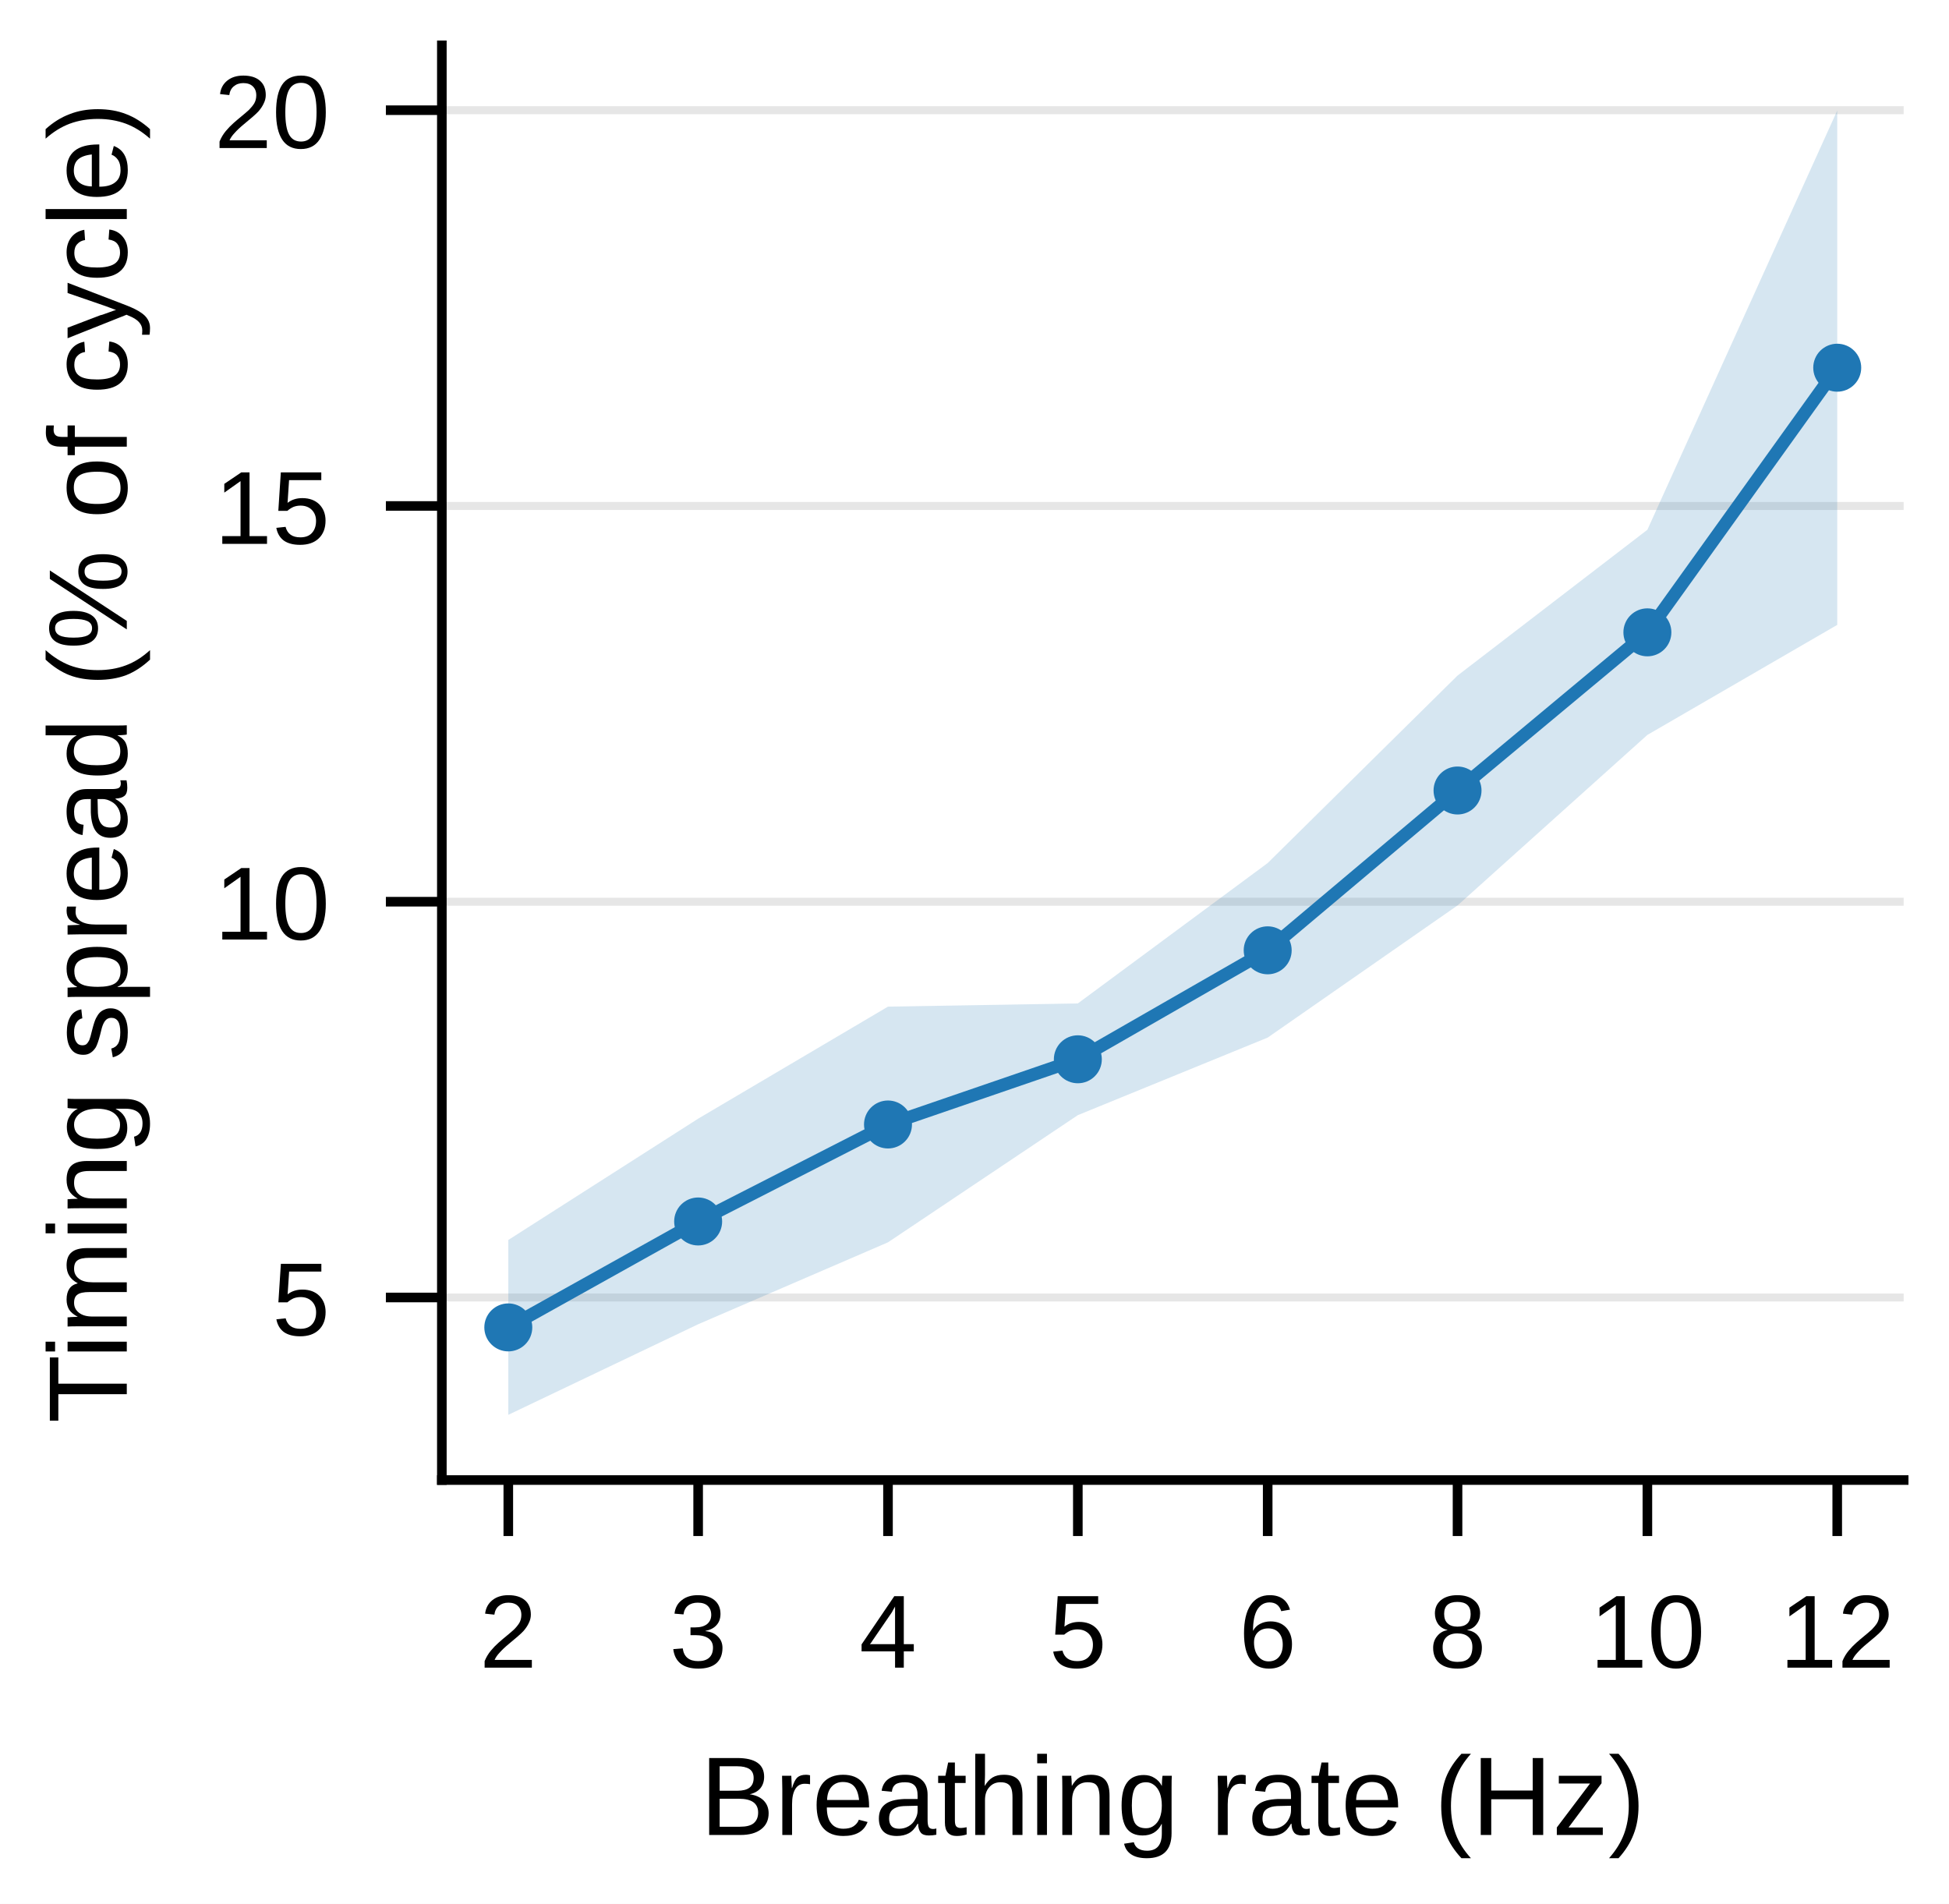
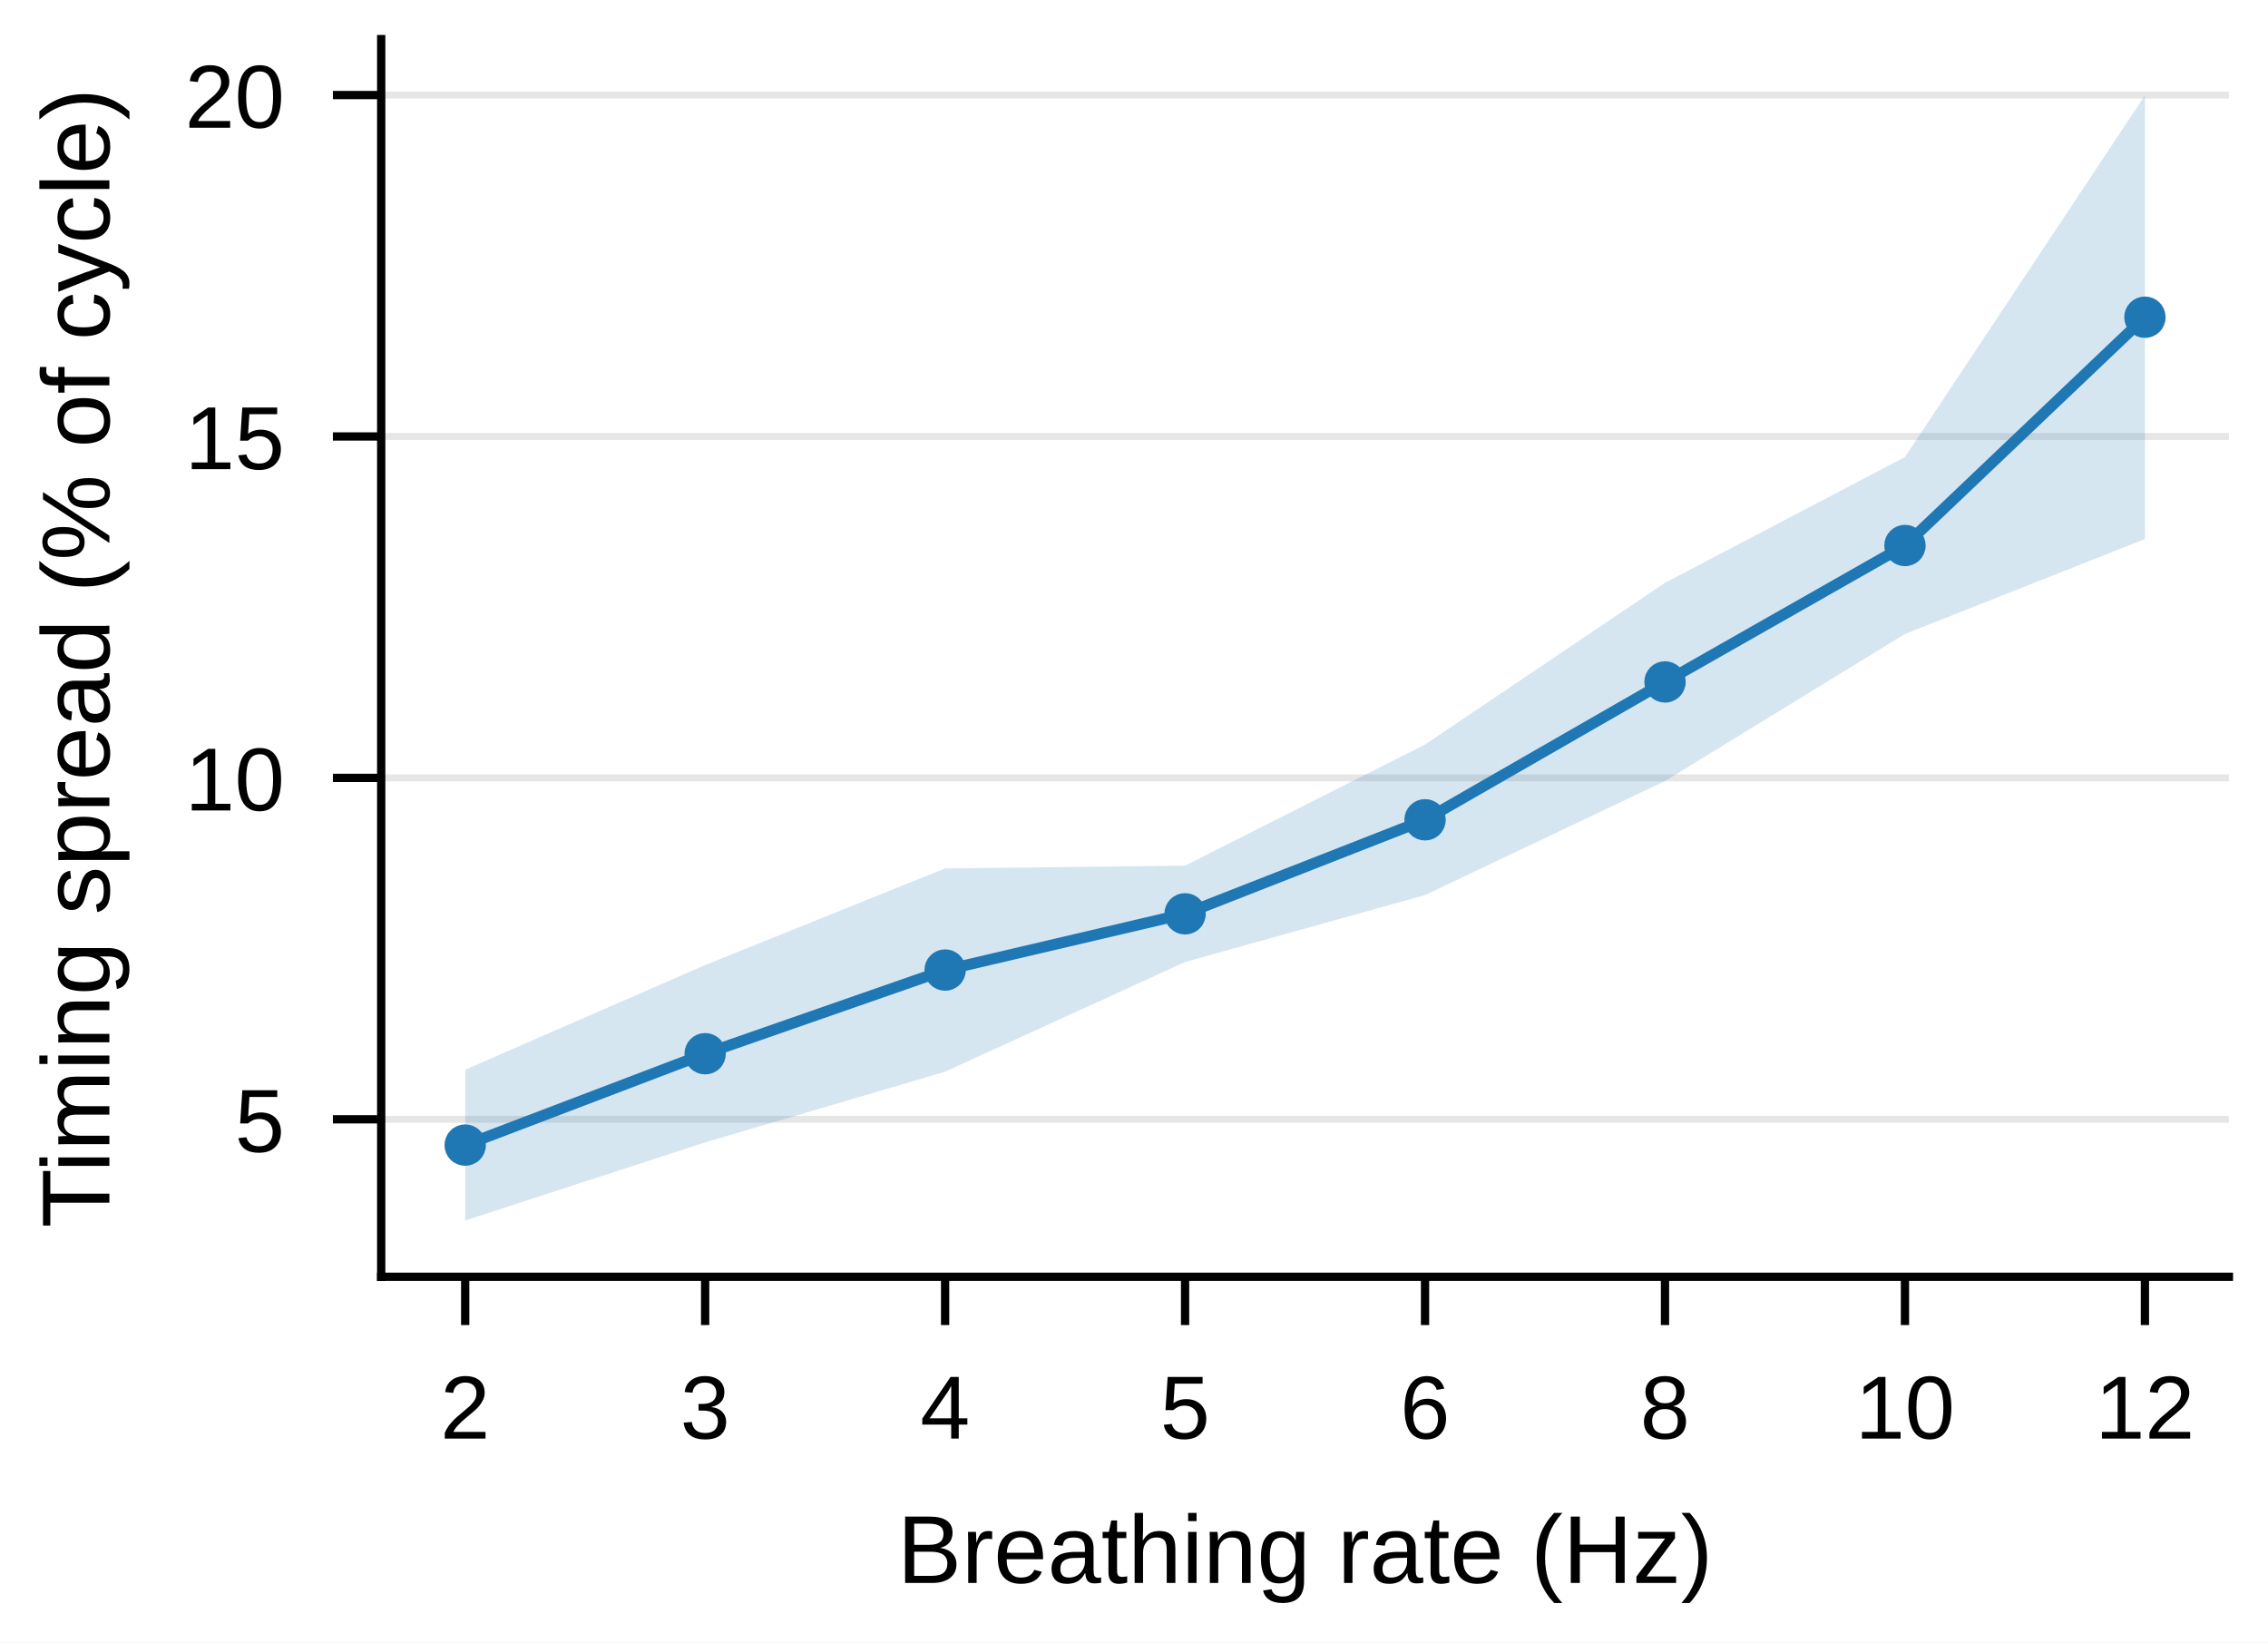
- <svg xmlns="http://www.w3.org/2000/svg" xmlns:xlink="http://www.w3.org/1999/xlink" width="121.89pt" height="119.055pt" viewBox="0 0 121.89 119.055" version="1.1">
+ <svg xmlns="http://www.w3.org/2000/svg" xmlns:xlink="http://www.w3.org/1999/xlink" width="164.409pt" height="119.055pt" viewBox="0 0 164.409 119.055" version="1.1">
  <defs>
    <style type="text/css">*{stroke-linejoin: round; stroke-linecap: butt}</style>
  </defs>
  <g id="figure_1">
    <g id="patch_1">
-       <path d="M 0 119.055  L 121.89 119.055  L 121.89 0  L 0 0  z " style="fill: #ffffff" />
+       <path d="M 0 119.055  L 164.409 119.055  L 164.409 0  L 0 0  z " style="fill: #ffffff" />
    </g>
    <g id="axes_1">
      <g id="patch_2">
-         <path d="M 27.633 92.551  L 119.055 92.551  L 119.055 2.835  L 27.633 2.835  z " style="fill: #ffffff" />
+         <path d="M 27.633 92.551  L 161.575 92.551  L 161.575 2.835  L 27.633 2.835  z " style="fill: #ffffff" />
      </g>
      <g id="matplotlib.axis_1">
        <g id="xtick_1">
          <g id="line2d_1">
            <defs>
-               <path id="m8fa5faf0cb" d="M 0 0  L 0 3.5  " style="stroke: #000000; stroke-width: 0.6" />
+               <path id="m233d688f6e" d="M 0 0  L 0 3.5  " style="stroke: #000000; stroke-width: 0.6" />
            </defs>
            <g>
-               <use xlink:href="#m8fa5faf0cb" x="31.789" y="92.551" style="stroke: #000000; stroke-width: 0.6" />
+               <use xlink:href="#m233d688f6e" x="33.722" y="92.551" style="stroke: #000000; stroke-width: 0.6" />
            </g>
          </g>
          <g id="text_1">
-             <text style="font-size: 6.5px; font-family: 'Arial', 'Helvetica', 'DejaVu Sans', sans-serif; text-anchor: middle" x="31.789" y="104.283" transform="rotate(-0 31.78887 104.2831)">2</text>
+             <text style="font-size: 6.5px; font-family: 'Arial', 'Helvetica', 'DejaVu Sans', sans-serif; text-anchor: middle" x="33.722" y="104.283" transform="rotate(-0 33.72159 104.2831)">2</text>
          </g>
        </g>
        <g id="xtick_2">
          <g id="line2d_2">
            <g>
-               <use xlink:href="#m8fa5faf0cb" x="43.662" y="92.551" style="stroke: #000000; stroke-width: 0.6" />
+               <use xlink:href="#m233d688f6e" x="51.117" y="92.551" style="stroke: #000000; stroke-width: 0.6" />
            </g>
          </g>
          <g id="text_2">
-             <text style="font-size: 6.5px; font-family: 'Arial', 'Helvetica', 'DejaVu Sans', sans-serif; text-anchor: middle" x="43.662" y="104.283" transform="rotate(-0 43.66183 104.2831)">3</text>
+             <text style="font-size: 6.5px; font-family: 'Arial', 'Helvetica', 'DejaVu Sans', sans-serif; text-anchor: middle" x="51.117" y="104.283" transform="rotate(-0 51.11658 104.2831)">3</text>
          </g>
        </g>
        <g id="xtick_3">
          <g id="line2d_3">
            <g>
-               <use xlink:href="#m8fa5faf0cb" x="55.535" y="92.551" style="stroke: #000000; stroke-width: 0.6" />
+               <use xlink:href="#m233d688f6e" x="68.512" y="92.551" style="stroke: #000000; stroke-width: 0.6" />
            </g>
          </g>
          <g id="text_3">
-             <text style="font-size: 6.5px; font-family: 'Arial', 'Helvetica', 'DejaVu Sans', sans-serif; text-anchor: middle" x="55.535" y="104.283" transform="rotate(-0 55.53479 104.2831)">4</text>
+             <text style="font-size: 6.5px; font-family: 'Arial', 'Helvetica', 'DejaVu Sans', sans-serif; text-anchor: middle" x="68.512" y="104.283" transform="rotate(-0 68.51158 104.2831)">4</text>
          </g>
        </g>
        <g id="xtick_4">
          <g id="line2d_4">
            <g>
-               <use xlink:href="#m8fa5faf0cb" x="67.408" y="92.551" style="stroke: #000000; stroke-width: 0.6" />
+               <use xlink:href="#m233d688f6e" x="85.907" y="92.551" style="stroke: #000000; stroke-width: 0.6" />
            </g>
          </g>
          <g id="text_4">
-             <text style="font-size: 6.5px; font-family: 'Arial', 'Helvetica', 'DejaVu Sans', sans-serif; text-anchor: middle" x="67.408" y="104.283" transform="rotate(-0 67.40775 104.2831)">5</text>
+             <text style="font-size: 6.5px; font-family: 'Arial', 'Helvetica', 'DejaVu Sans', sans-serif; text-anchor: middle" x="85.907" y="104.283" transform="rotate(-0 85.90657 104.2831)">5</text>
          </g>
        </g>
        <g id="xtick_5">
          <g id="line2d_5">
            <g>
-               <use xlink:href="#m8fa5faf0cb" x="79.281" y="92.551" style="stroke: #000000; stroke-width: 0.6" />
+               <use xlink:href="#m233d688f6e" x="103.302" y="92.551" style="stroke: #000000; stroke-width: 0.6" />
            </g>
          </g>
          <g id="text_5">
-             <text style="font-size: 6.5px; font-family: 'Arial', 'Helvetica', 'DejaVu Sans', sans-serif; text-anchor: middle" x="79.281" y="104.283" transform="rotate(-0 79.28071 104.2831)">6</text>
+             <text style="font-size: 6.5px; font-family: 'Arial', 'Helvetica', 'DejaVu Sans', sans-serif; text-anchor: middle" x="103.302" y="104.283" transform="rotate(-0 103.3016 104.2831)">6</text>
          </g>
        </g>
        <g id="xtick_6">
          <g id="line2d_6">
            <g>
-               <use xlink:href="#m8fa5faf0cb" x="91.154" y="92.551" style="stroke: #000000; stroke-width: 0.6" />
+               <use xlink:href="#m233d688f6e" x="120.697" y="92.551" style="stroke: #000000; stroke-width: 0.6" />
            </g>
          </g>
          <g id="text_6">
-             <text style="font-size: 6.5px; font-family: 'Arial', 'Helvetica', 'DejaVu Sans', sans-serif; text-anchor: middle" x="91.154" y="104.283" transform="rotate(-0 91.15367 104.2831)">8</text>
+             <text style="font-size: 6.5px; font-family: 'Arial', 'Helvetica', 'DejaVu Sans', sans-serif; text-anchor: middle" x="120.697" y="104.283" transform="rotate(-0 120.6966 104.2831)">8</text>
          </g>
        </g>
        <g id="xtick_7">
          <g id="line2d_7">
            <g>
-               <use xlink:href="#m8fa5faf0cb" x="103.027" y="92.551" style="stroke: #000000; stroke-width: 0.6" />
+               <use xlink:href="#m233d688f6e" x="138.092" y="92.551" style="stroke: #000000; stroke-width: 0.6" />
            </g>
          </g>
          <g id="text_7">
-             <text style="font-size: 6.5px; font-family: 'Arial', 'Helvetica', 'DejaVu Sans', sans-serif; text-anchor: middle" x="103.027" y="104.283" transform="rotate(-0 103.0266 104.2831)">10</text>
+             <text style="font-size: 6.5px; font-family: 'Arial', 'Helvetica', 'DejaVu Sans', sans-serif; text-anchor: middle" x="138.092" y="104.283" transform="rotate(-0 138.0916 104.2831)">10</text>
          </g>
        </g>
        <g id="xtick_8">
          <g id="line2d_8">
            <g>
-               <use xlink:href="#m8fa5faf0cb" x="114.9" y="92.551" style="stroke: #000000; stroke-width: 0.6" />
+               <use xlink:href="#m233d688f6e" x="155.487" y="92.551" style="stroke: #000000; stroke-width: 0.6" />
            </g>
          </g>
          <g id="text_8">
-             <text style="font-size: 6.5px; font-family: 'Arial', 'Helvetica', 'DejaVu Sans', sans-serif; text-anchor: middle" x="114.9" y="104.283" transform="rotate(-0 114.8996 104.2831)">12</text>
+             <text style="font-size: 6.5px; font-family: 'Arial', 'Helvetica', 'DejaVu Sans', sans-serif; text-anchor: middle" x="155.487" y="104.283" transform="rotate(-0 155.4866 104.2831)">12</text>
          </g>
        </g>
        <g id="text_9">
-           <text style="font-size: 7px; font-family: 'Arial', 'Helvetica', 'DejaVu Sans', sans-serif; text-anchor: middle" x="73.344" y="114.747" transform="rotate(-0 73.34423 114.7472)">Breathing rate (Hz)</text>
+           <text style="font-size: 7px; font-family: 'Arial', 'Helvetica', 'DejaVu Sans', sans-serif; text-anchor: middle" x="94.604" y="114.747" transform="rotate(-0 94.60407 114.7472)">Breathing rate (Hz)</text>
        </g>
      </g>
      <g id="matplotlib.axis_2">
        <g id="ytick_1">
          <g id="line2d_9">
-             <path d="M 27.633 81.135  L 119.055 81.135  " clip-path="url(#p9fb0a8c546)" style="fill: none; stroke: #e6e6e6; stroke-width: 0.5; stroke-linecap: square" />
+             <path d="M 27.633 81.135  L 161.575 81.135  " clip-path="url(#pb1baaa57aa)" style="fill: none; stroke: #e6e6e6; stroke-width: 0.5; stroke-linecap: square" />
          </g>
          <g id="line2d_10">
            <defs>
-               <path id="m1448c9ea35" d="M 0 0  L -3.5 0  " style="stroke: #000000; stroke-width: 0.6" />
+               <path id="mc9da53f864" d="M 0 0  L -3.5 0  " style="stroke: #000000; stroke-width: 0.6" />
            </defs>
            <g>
-               <use xlink:href="#m1448c9ea35" x="27.633" y="81.135" style="stroke: #000000; stroke-width: 0.6" />
+               <use xlink:href="#mc9da53f864" x="27.633" y="81.135" style="stroke: #000000; stroke-width: 0.6" />
            </g>
          </g>
          <g id="text_10">
            <text style="font-size: 6.5px; font-family: 'Arial', 'Helvetica', 'DejaVu Sans', sans-serif; text-anchor: end" x="20.633" y="83.502" transform="rotate(-0 20.63334 83.50151)">5</text>
          </g>
        </g>
        <g id="ytick_2">
          <g id="line2d_11">
-             <path d="M 27.633 56.387  L 119.055 56.387  " clip-path="url(#p9fb0a8c546)" style="fill: none; stroke: #e6e6e6; stroke-width: 0.5; stroke-linecap: square" />
+             <path d="M 27.633 56.387  L 161.575 56.387  " clip-path="url(#pb1baaa57aa)" style="fill: none; stroke: #e6e6e6; stroke-width: 0.5; stroke-linecap: square" />
          </g>
          <g id="line2d_12">
            <g>
-               <use xlink:href="#m1448c9ea35" x="27.633" y="56.387" style="stroke: #000000; stroke-width: 0.6" />
+               <use xlink:href="#mc9da53f864" x="27.633" y="56.387" style="stroke: #000000; stroke-width: 0.6" />
            </g>
          </g>
          <g id="text_11">
            <text style="font-size: 6.5px; font-family: 'Arial', 'Helvetica', 'DejaVu Sans', sans-serif; text-anchor: end" x="20.633" y="58.753" transform="rotate(-0 20.63334 58.75348)">10</text>
          </g>
        </g>
        <g id="ytick_3">
          <g id="line2d_13">
-             <path d="M 27.633 31.639  L 119.055 31.639  " clip-path="url(#p9fb0a8c546)" style="fill: none; stroke: #e6e6e6; stroke-width: 0.5; stroke-linecap: square" />
+             <path d="M 27.633 31.639  L 161.575 31.639  " clip-path="url(#pb1baaa57aa)" style="fill: none; stroke: #e6e6e6; stroke-width: 0.5; stroke-linecap: square" />
          </g>
          <g id="line2d_14">
            <g>
-               <use xlink:href="#m1448c9ea35" x="27.633" y="31.639" style="stroke: #000000; stroke-width: 0.6" />
+               <use xlink:href="#mc9da53f864" x="27.633" y="31.639" style="stroke: #000000; stroke-width: 0.6" />
            </g>
          </g>
          <g id="text_12">
            <text style="font-size: 6.5px; font-family: 'Arial', 'Helvetica', 'DejaVu Sans', sans-serif; text-anchor: end" x="20.633" y="34.005" transform="rotate(-0 20.63334 34.00545)">15</text>
          </g>
        </g>
        <g id="ytick_4">
          <g id="line2d_15">
-             <path d="M 27.633 6.891  L 119.055 6.891  " clip-path="url(#p9fb0a8c546)" style="fill: none; stroke: #e6e6e6; stroke-width: 0.5; stroke-linecap: square" />
+             <path d="M 27.633 6.891  L 161.575 6.891  " clip-path="url(#pb1baaa57aa)" style="fill: none; stroke: #e6e6e6; stroke-width: 0.5; stroke-linecap: square" />
          </g>
          <g id="line2d_16">
            <g>
-               <use xlink:href="#m1448c9ea35" x="27.633" y="6.891" style="stroke: #000000; stroke-width: 0.6" />
+               <use xlink:href="#mc9da53f864" x="27.633" y="6.891" style="stroke: #000000; stroke-width: 0.6" />
            </g>
          </g>
          <g id="text_13">
            <text style="font-size: 6.5px; font-family: 'Arial', 'Helvetica', 'DejaVu Sans', sans-serif; text-anchor: end" x="20.633" y="9.257" transform="rotate(-0 20.63334 9.257416)">20</text>
          </g>
        </g>
        <g id="text_14">
          <text style="font-size: 7px; font-family: 'Arial', 'Helvetica', 'DejaVu Sans', sans-serif; text-anchor: middle" x="7.931" y="47.693" transform="rotate(-90 7.930837 47.69277)">Timing spread (% of cycle)</text>
        </g>
      </g>
      <g id="FillBetweenPolyCollection_1">
        <defs>
-           <path id="mde57774bbb" d="M 31.789 -41.516  L 31.789 -30.582  L 43.662 -36.246  L 55.535 -41.369  L 67.408 -49.322  L 79.281 -54.172  L 91.154 -62.436  L 103.027 -73.099  L 114.9 -79.979  L 114.9 -112.142  L 114.9 -112.142  L 103.027 -85.927  L 91.154 -76.81  L 79.281 -65.087  L 67.408 -56.308  L 55.535 -56.108  L 43.662 -49.101  L 31.789 -41.516  z " />
+           <path id="m1d187d9ebd" d="M 33.722 -41.516  L 33.722 -30.582  L 51.117 -36.246  L 68.512 -41.369  L 85.907 -49.322  L 103.302 -54.172  L 120.697 -62.436  L 138.092 -73.099  L 155.487 -79.979  L 155.487 -112.142  L 155.487 -112.142  L 138.092 -85.927  L 120.697 -76.81  L 103.302 -65.087  L 85.907 -56.308  L 68.512 -56.108  L 51.117 -49.101  L 33.722 -41.516  z " />
        </defs>
-         <g clip-path="url(#p9fb0a8c546)">
-           <use xlink:href="#mde57774bbb" x="0" y="119.055" style="fill: #1f77b4; fill-opacity: 0.18" />
+         <g clip-path="url(#pb1baaa57aa)">
+           <use xlink:href="#m1d187d9ebd" x="0" y="119.055" style="fill: #1f77b4; fill-opacity: 0.18" />
        </g>
      </g>
      <g id="line2d_17">
-         <path d="M 31.789 83.006  L 43.662 76.382  L 55.535 70.317  L 67.408 66.24  L 79.281 59.426  L 91.154 49.432  L 103.027 39.542  L 114.9 22.994  " clip-path="url(#p9fb0a8c546)" style="fill: none; stroke: #1f77b4; stroke-width: 0.8; stroke-linecap: square" />
+         <path d="M 33.722 83.006  L 51.117 76.382  L 68.512 70.317  L 85.907 66.24  L 103.302 59.426  L 120.697 49.432  L 138.092 39.542  L 155.487 22.994  " clip-path="url(#pb1baaa57aa)" style="fill: none; stroke: #1f77b4; stroke-width: 0.8; stroke-linecap: square" />
        <defs>
-           <path id="mb16f34e824" d="M 0 1  C 0.265 1 0.52 0.895 0.707 0.707  C 0.895 0.52 1 0.265 1 0  C 1 -0.265 0.895 -0.52 0.707 -0.707  C 0.52 -0.895 0.265 -1 0 -1  C -0.265 -1 -0.52 -0.895 -0.707 -0.707  C -0.895 -0.52 -1 -0.265 -1 0  C -1 0.265 -0.895 0.52 -0.707 0.707  C -0.52 0.895 -0.265 1 0 1  z " style="stroke: #1f77b4" />
+           <path id="mce8aa3a669" d="M 0 1  C 0.265 1 0.52 0.895 0.707 0.707  C 0.895 0.52 1 0.265 1 0  C 1 -0.265 0.895 -0.52 0.707 -0.707  C 0.52 -0.895 0.265 -1 0 -1  C -0.265 -1 -0.52 -0.895 -0.707 -0.707  C -0.895 -0.52 -1 -0.265 -1 0  C -1 0.265 -0.895 0.52 -0.707 0.707  C -0.52 0.895 -0.265 1 0 1  z " style="stroke: #1f77b4" />
        </defs>
-         <g clip-path="url(#p9fb0a8c546)">
-           <use xlink:href="#mb16f34e824" x="31.789" y="83.006" style="fill: #1f77b4; stroke: #1f77b4" />
-           <use xlink:href="#mb16f34e824" x="43.662" y="76.382" style="fill: #1f77b4; stroke: #1f77b4" />
-           <use xlink:href="#mb16f34e824" x="55.535" y="70.317" style="fill: #1f77b4; stroke: #1f77b4" />
-           <use xlink:href="#mb16f34e824" x="67.408" y="66.24" style="fill: #1f77b4; stroke: #1f77b4" />
-           <use xlink:href="#mb16f34e824" x="79.281" y="59.426" style="fill: #1f77b4; stroke: #1f77b4" />
-           <use xlink:href="#mb16f34e824" x="91.154" y="49.432" style="fill: #1f77b4; stroke: #1f77b4" />
-           <use xlink:href="#mb16f34e824" x="103.027" y="39.542" style="fill: #1f77b4; stroke: #1f77b4" />
-           <use xlink:href="#mb16f34e824" x="114.9" y="22.994" style="fill: #1f77b4; stroke: #1f77b4" />
+         <g clip-path="url(#pb1baaa57aa)">
+           <use xlink:href="#mce8aa3a669" x="33.722" y="83.006" style="fill: #1f77b4; stroke: #1f77b4" />
+           <use xlink:href="#mce8aa3a669" x="51.117" y="76.382" style="fill: #1f77b4; stroke: #1f77b4" />
+           <use xlink:href="#mce8aa3a669" x="68.512" y="70.317" style="fill: #1f77b4; stroke: #1f77b4" />
+           <use xlink:href="#mce8aa3a669" x="85.907" y="66.24" style="fill: #1f77b4; stroke: #1f77b4" />
+           <use xlink:href="#mce8aa3a669" x="103.302" y="59.426" style="fill: #1f77b4; stroke: #1f77b4" />
+           <use xlink:href="#mce8aa3a669" x="120.697" y="49.432" style="fill: #1f77b4; stroke: #1f77b4" />
+           <use xlink:href="#mce8aa3a669" x="138.092" y="39.542" style="fill: #1f77b4; stroke: #1f77b4" />
+           <use xlink:href="#mce8aa3a669" x="155.487" y="22.994" style="fill: #1f77b4; stroke: #1f77b4" />
        </g>
      </g>
      <g id="patch_3">
        <path d="M 27.633 92.551  L 27.633 2.835  " style="fill: none; stroke: #000000; stroke-width: 0.6; stroke-linejoin: miter; stroke-linecap: square" />
      </g>
      <g id="patch_4">
-         <path d="M 27.633 92.551  L 119.055 92.551  " style="fill: none; stroke: #000000; stroke-width: 0.6; stroke-linejoin: miter; stroke-linecap: square" />
+         <path d="M 27.633 92.551  L 161.575 92.551  " style="fill: none; stroke: #000000; stroke-width: 0.6; stroke-linejoin: miter; stroke-linecap: square" />
      </g>
    </g>
  </g>
  <defs>
-     <clipPath id="p9fb0a8c546">
-       <rect x="27.633" y="2.835" width="91.422" height="89.716" />
+     <clipPath id="pb1baaa57aa">
+       <rect x="27.633" y="2.835" width="133.941" height="89.716" />
    </clipPath>
  </defs>
</svg>
